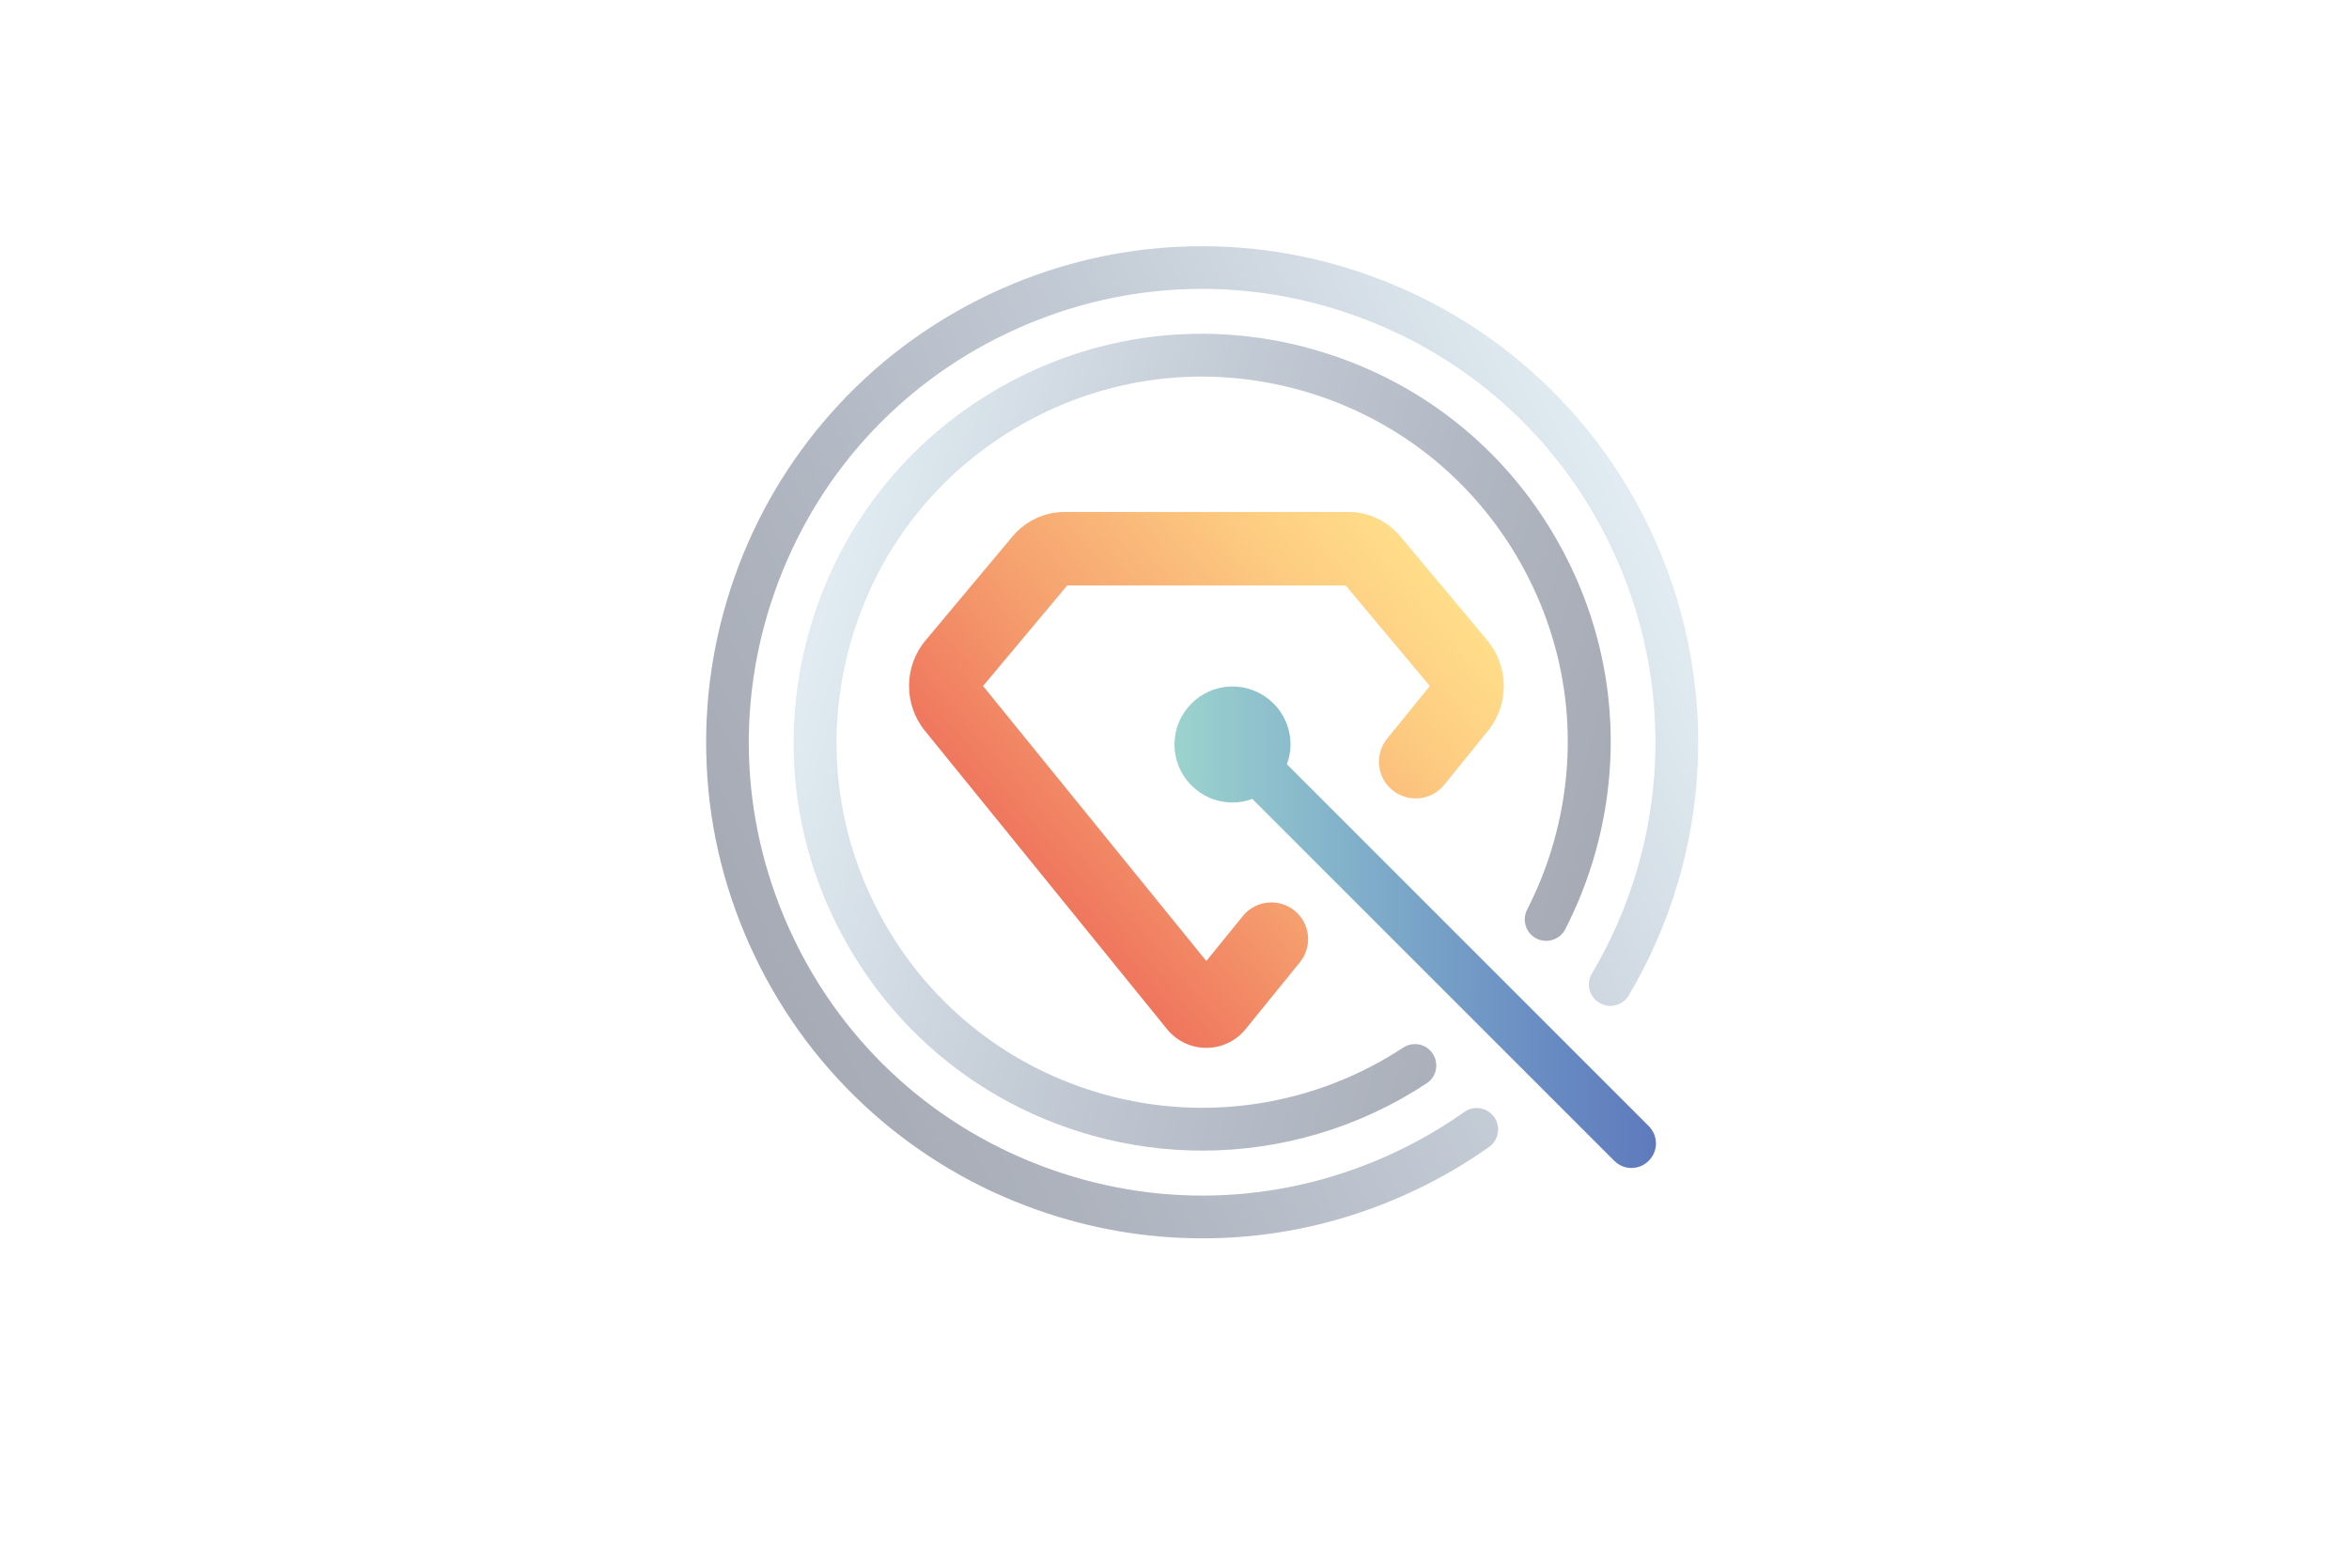
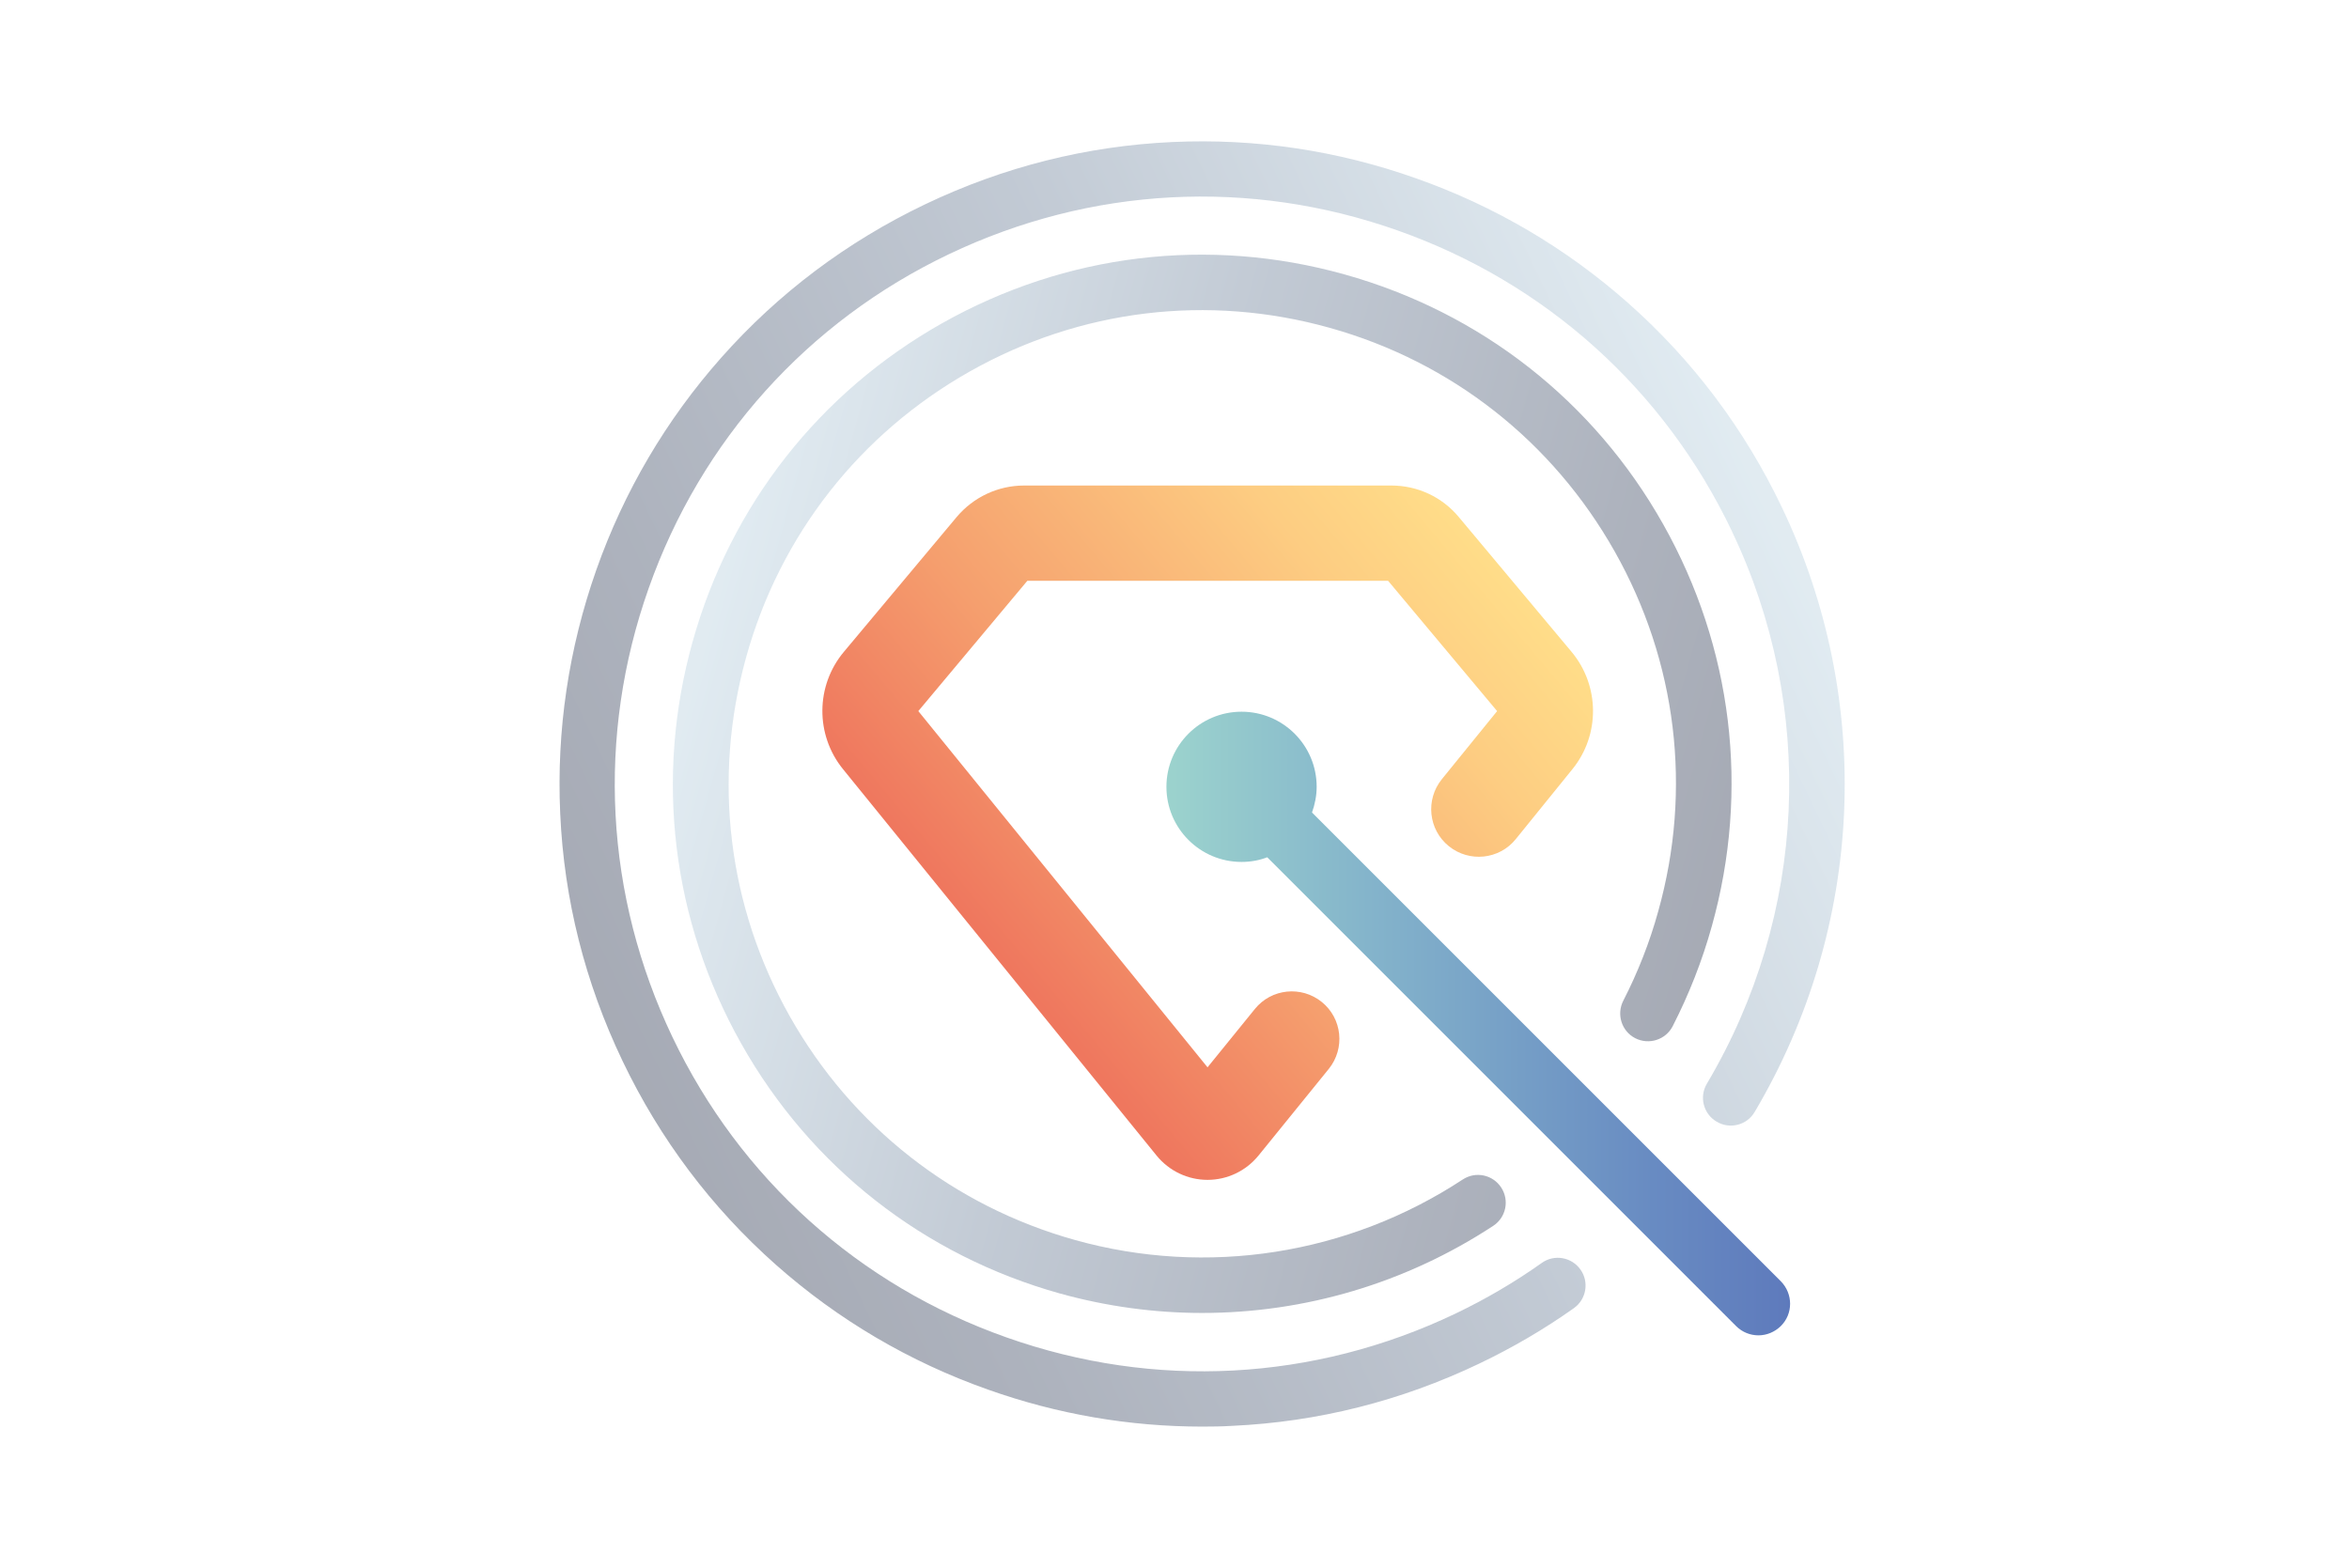
<svg xmlns="http://www.w3.org/2000/svg" version="1.1" id="Ebene_1" x="0px" y="0px" viewBox="0 0 1920 1281.7" style="enable-background:new 0 0 1920 1281.7;" xml:space="preserve">
  <style type="text/css">
	.st0{fill:url(#SVGID_1_);}
	.st1{opacity:0.4;}
	.st2{fill:url(#SVGID_2_);}
	.st3{fill:url(#SVGID_3_);}
	.st4{fill:url(#SVGID_4_);}
</style>
  <g>
-     <linearGradient id="SVGID_1_" gradientUnits="userSpaceOnUse" x1="841.863" y1="574.214" x2="1152.104" y2="834.537" gradientTransform="matrix(1 0 0 -1 0 1282)">
+     <linearGradient id="SVGID_1_" gradientUnits="userSpaceOnUse" x1="800.257" y1="510.296" x2="1202.201" y2="847.567" gradientTransform="matrix(1 0 0 -1 0 1282)">
      <stop offset="1.239782e-02" style="stop-color:#EF775E" />
      <stop offset="0.339" style="stop-color:#F59F6E" />
      <stop offset="0.786" style="stop-color:#FDCD82" />
      <stop offset="1" style="stop-color:#FFDD89" />
    </linearGradient>
-     <path class="st0" d="M986,856.6c-12.5,0-24.2-5.6-32.1-15.3L756,597.4c-17.5-21.6-17.3-52.7,0.6-74l71.1-85   c10.6-12.6,26.1-19.9,42.6-19.9h231.6c16.5,0,32,7.2,42.6,19.9l71.1,85c17.8,21.3,18.1,52.4,0.6,74l-35.8,44.2   c-10.4,12.9-29.3,14.8-42.2,4.4c-12.9-10.4-14.8-29.3-4.4-42.2l34.9-43l-68.8-82.2H872.3l-68.8,82.2L986,785.6l29.9-36.8   c10.4-12.9,29.3-14.8,42.2-4.4c12.9,10.4,14.8,29.3,4.4,42.2l-44.4,54.7C1010.2,851,998.5,856.6,986,856.6z" />
+     <path class="st0" d="M987,964.5c-16.2,0-31.4-7.3-41.6-19.8L689,628.7c-22.7-28-22.4-68.3,0.8-95.9l92.1-110.1   c13.7-16.3,33.8-25.8,55.2-25.8h300.1c21.4,0,41.5,9.3,55.2,25.8l92.1,110.1c23.1,27.6,23.5,67.9,0.8,95.9l-46.4,57.3   c-13.5,16.7-38,19.2-54.7,5.7c-16.7-13.5-19.2-38-5.7-54.7l45.2-55.7l-89.1-106.5H839.7l-89.1,106.5L987,872.5l38.7-47.7   c13.5-16.7,38-19.2,54.7-5.7c16.7,13.5,19.2,38,5.7,54.7l-57.5,70.9C1018.4,957.2,1003.2,964.5,987,964.5z" />
  </g>
  <g class="st1">
-     <linearGradient id="SVGID_2_" gradientUnits="userSpaceOnUse" x1="543.707" y1="660.787" x2="1211.263" y2="660.787" gradientTransform="matrix(0.9632 0.2688 0.2688 -0.9632 -40.2131 1007.402)">
+     <linearGradient id="SVGID_2_" gradientUnits="userSpaceOnUse" x1="379.15" y1="1176.05" x2="1244.023" y2="1176.05" gradientTransform="matrix(0.9632 0.2688 0.2688 -0.9632 -115.2483 1555.486)">
      <stop offset="1.071236e-02" style="stop-color:#B3CDDD" />
      <stop offset="0.426" style="stop-color:#667A94" />
      <stop offset="0.815" style="stop-color:#33405B" />
      <stop offset="1" style="stop-color:#212C46" />
    </linearGradient>
-     <path class="st2" d="M982.6,940.6c-30,0-60.2-4.1-89.7-12.3c-85.9-24-157.3-79.9-201.1-157.6C648,693,637.1,603,661.1,517.1   S741,359.8,818.7,316s167.7-54.7,253.6-30.7s157.3,79.9,201.1,157.6c43.8,77.7,54.7,167.7,30.7,253.6   c-6.1,21.9-14.4,43.1-24.7,63.1c-4.4,8.6-15,12-23.6,7.6s-12-15-7.6-23.6c9.2-17.9,16.7-36.9,22.1-56.5   c21.5-76.9,11.7-157.5-27.5-227S1139.8,340.5,1063,319c-76.9-21.5-157.5-11.7-227,27.5s-119.6,103.1-141.1,180   s-11.7,157.5,27.5,227s103.1,119.6,180,141.1c83.2,23.2,172.3,9.3,244.5-38.2c8.1-5.3,18.9-3.1,24.2,5c5.3,8.1,3.1,18.9-5,24.2   C1111,921.9,1047.2,940.6,982.6,940.6z" />
+     <path class="st2" d="M982.6,1073.3c-38.9,0-78-5.3-116.2-15.9c-111.3-31.1-203.8-103.5-260.5-204.2   c-56.7-100.7-70.9-217.3-39.8-328.6c31.1-111.3,103.5-203.8,204.2-260.5c100.7-56.7,217.3-70.9,328.6-39.8   c111.3,31.1,203.8,103.5,260.5,204.2c56.7,100.7,70.9,217.3,39.8,328.6c-7.9,28.4-18.7,55.8-32,81.8c-5.7,11.1-19.4,15.5-30.6,9.8   c-11.1-5.7-15.5-19.4-9.8-30.6c11.9-23.2,21.6-47.8,28.6-73.2c27.9-99.6,15.2-204.1-35.6-294.1c-50.8-90-133.4-155-232.9-182.8   c-99.6-27.9-204.1-15.2-294.1,35.6s-155,133.6-182.8,233.2s-15.2,204.1,35.6,294.1s133.6,155,233.2,182.8   c107.8,30.1,223.2,12,316.8-49.5c10.5-6.9,24.5-4,31.4,6.5c6.9,10.5,4,24.5-6.5,31.4C1148.9,1049.1,1066.3,1073.3,982.6,1073.3z" />
  </g>
  <g class="st1">
-     <linearGradient id="SVGID_3_" gradientUnits="userSpaceOnUse" x1="408.81" y1="-68.725" x2="1219.51" y2="-68.725" gradientTransform="matrix(-0.9023 0.431 0.431 0.9023 1746.888 317.9076)">
+     <linearGradient id="SVGID_3_" gradientUnits="userSpaceOnUse" x1="-3575.29" y1="840.913" x2="-2524.96" y2="840.913" gradientTransform="matrix(-0.9023 0.431 0.431 0.9023 -2131.902 1196.717)">
      <stop offset="1.071236e-02" style="stop-color:#B3CDDD" />
      <stop offset="0.426" style="stop-color:#667A94" />
      <stop offset="0.815" style="stop-color:#33405B" />
      <stop offset="1" style="stop-color:#212C46" />
    </linearGradient>
-     <path class="st3" d="M982.7,1012.3c-46,0-91.4-7.8-135.1-23.3c-49.6-17.5-94.7-44.1-133.9-78.8c-40.6-36-73.2-79.3-96.8-128.7   S580,679.7,577.6,625.4c-2.4-52.4,5.3-104.1,22.8-153.7s44.1-94.7,78.8-133.9c36-40.6,79.3-73.2,128.7-96.8s101.9-36.8,156.1-39.3   c52.4-2.4,104.1,5.3,153.7,22.9c49.6,17.5,94.7,44.1,133.9,78.8c40.6,36,73.2,79.3,96.8,128.7c58.4,122.2,52,264.9-17.1,381.6   c-4.9,8.3-15.7,11.1-24,6.1c-8.3-4.9-11.1-15.7-6.1-24c63.2-106.7,69-237,15.7-348.7c-42.6-89.3-117.5-156.6-210.8-189.6   s-193.8-27.6-283.1,15S666.4,390,633.4,483.3s-27.6,193.8,15,283.1S765.9,923,859.2,956s193.8,27.6,283.1-15   c19.1-9.1,37.5-19.9,54.6-32c7.9-5.6,18.8-3.7,24.4,4.2s3.7,18.8-4.2,24.4c-18.7,13.3-38.8,25-59.7,35   c-49.4,23.6-101.9,36.8-156.1,39.3C995.1,1012.2,988.9,1012.3,982.7,1012.3z" />
+     <path class="st3" d="M982.7,1166.2c-59.6,0-118.4-10.1-175-30.2c-64.3-22.7-122.7-57.1-173.5-102.1   c-52.6-46.6-94.8-102.7-125.4-166.7S461,735.3,457.9,665c-3.1-67.9,6.9-134.9,29.5-199.1c22.7-64.3,57.1-122.7,102.1-173.5   c46.6-52.6,102.7-94.8,166.7-125.4s132-47.7,202.2-50.9c67.9-3.1,134.9,6.9,199.1,29.7c64.3,22.7,122.7,57.1,173.5,102.1   c52.6,46.6,94.8,102.7,125.4,166.7c75.7,158.3,67.4,343.2-22.2,494.4c-6.3,10.8-20.3,14.4-31.1,7.9c-10.8-6.3-14.4-20.3-7.9-31.1   c81.9-138.2,89.4-307.1,20.3-451.8c-55.2-115.7-152.2-202.9-273.1-245.6c-120.9-42.8-251.1-35.8-366.8,19.4S572.9,360,530.2,480.9   c-42.8,120.9-35.8,251.1,19.4,366.8s152.2,202.9,273.1,245.6c120.9,42.8,251.1,35.8,366.8-19.4c24.7-11.8,48.6-25.8,70.7-41.5   c10.2-7.3,24.4-4.8,31.6,5.4c7.3,10.2,4.8,24.4-5.4,31.6c-24.2,17.2-50.3,32.4-77.3,45.3c-64,30.6-132,47.7-202.2,50.9   C998.8,1166.1,990.8,1166.2,982.7,1166.2z" />
  </g>
-   <linearGradient id="SVGID_4_" gradientUnits="userSpaceOnUse" x1="960" y1="524" x2="1353.538" y2="524" gradientTransform="matrix(1 0 0 -1 0 1282)">
+   <linearGradient id="SVGID_4_" gradientUnits="userSpaceOnUse" x1="953.314" y1="445.24" x2="1463.175" y2="445.24" gradientTransform="matrix(1 0 0 -1 0 1282)">
    <stop offset="1.071236e-02" style="stop-color:#9BD2CD" />
    <stop offset="0.324" style="stop-color:#84B4CB" />
    <stop offset="0.781" style="stop-color:#688BC2" />
    <stop offset="1" style="stop-color:#5E7ABC" />
  </linearGradient>
-   <path class="st4" d="M1347.7,920.6l-295.8-295.8c1.8-5.1,2.9-10.5,2.9-16.2c0-26.2-21.2-47.4-47.4-47.4S960,582.4,960,608.6  s21.2,47.4,47.4,47.4c5.7,0,11.2-1,16.2-2.9l295.8,295.8c3.9,3.9,9,5.9,14.1,5.9s10.2-2,14.1-5.9  C1355.5,941.1,1355.5,928.5,1347.7,920.6z" />
+   <path class="st4" d="M1455.6,1047.4l-383.2-383.2c2.3-6.6,3.8-13.6,3.8-21c0-33.9-27.5-61.4-61.4-61.4s-61.4,27.5-61.4,61.4  c0,33.9,27.5,61.4,61.4,61.4c7.4,0,14.5-1.3,21-3.8l383.2,383.2c5.1,5.1,11.7,7.6,18.3,7.6s13.2-2.6,18.3-7.6  C1465.7,1074,1465.7,1057.7,1455.6,1047.4z" />
</svg>
